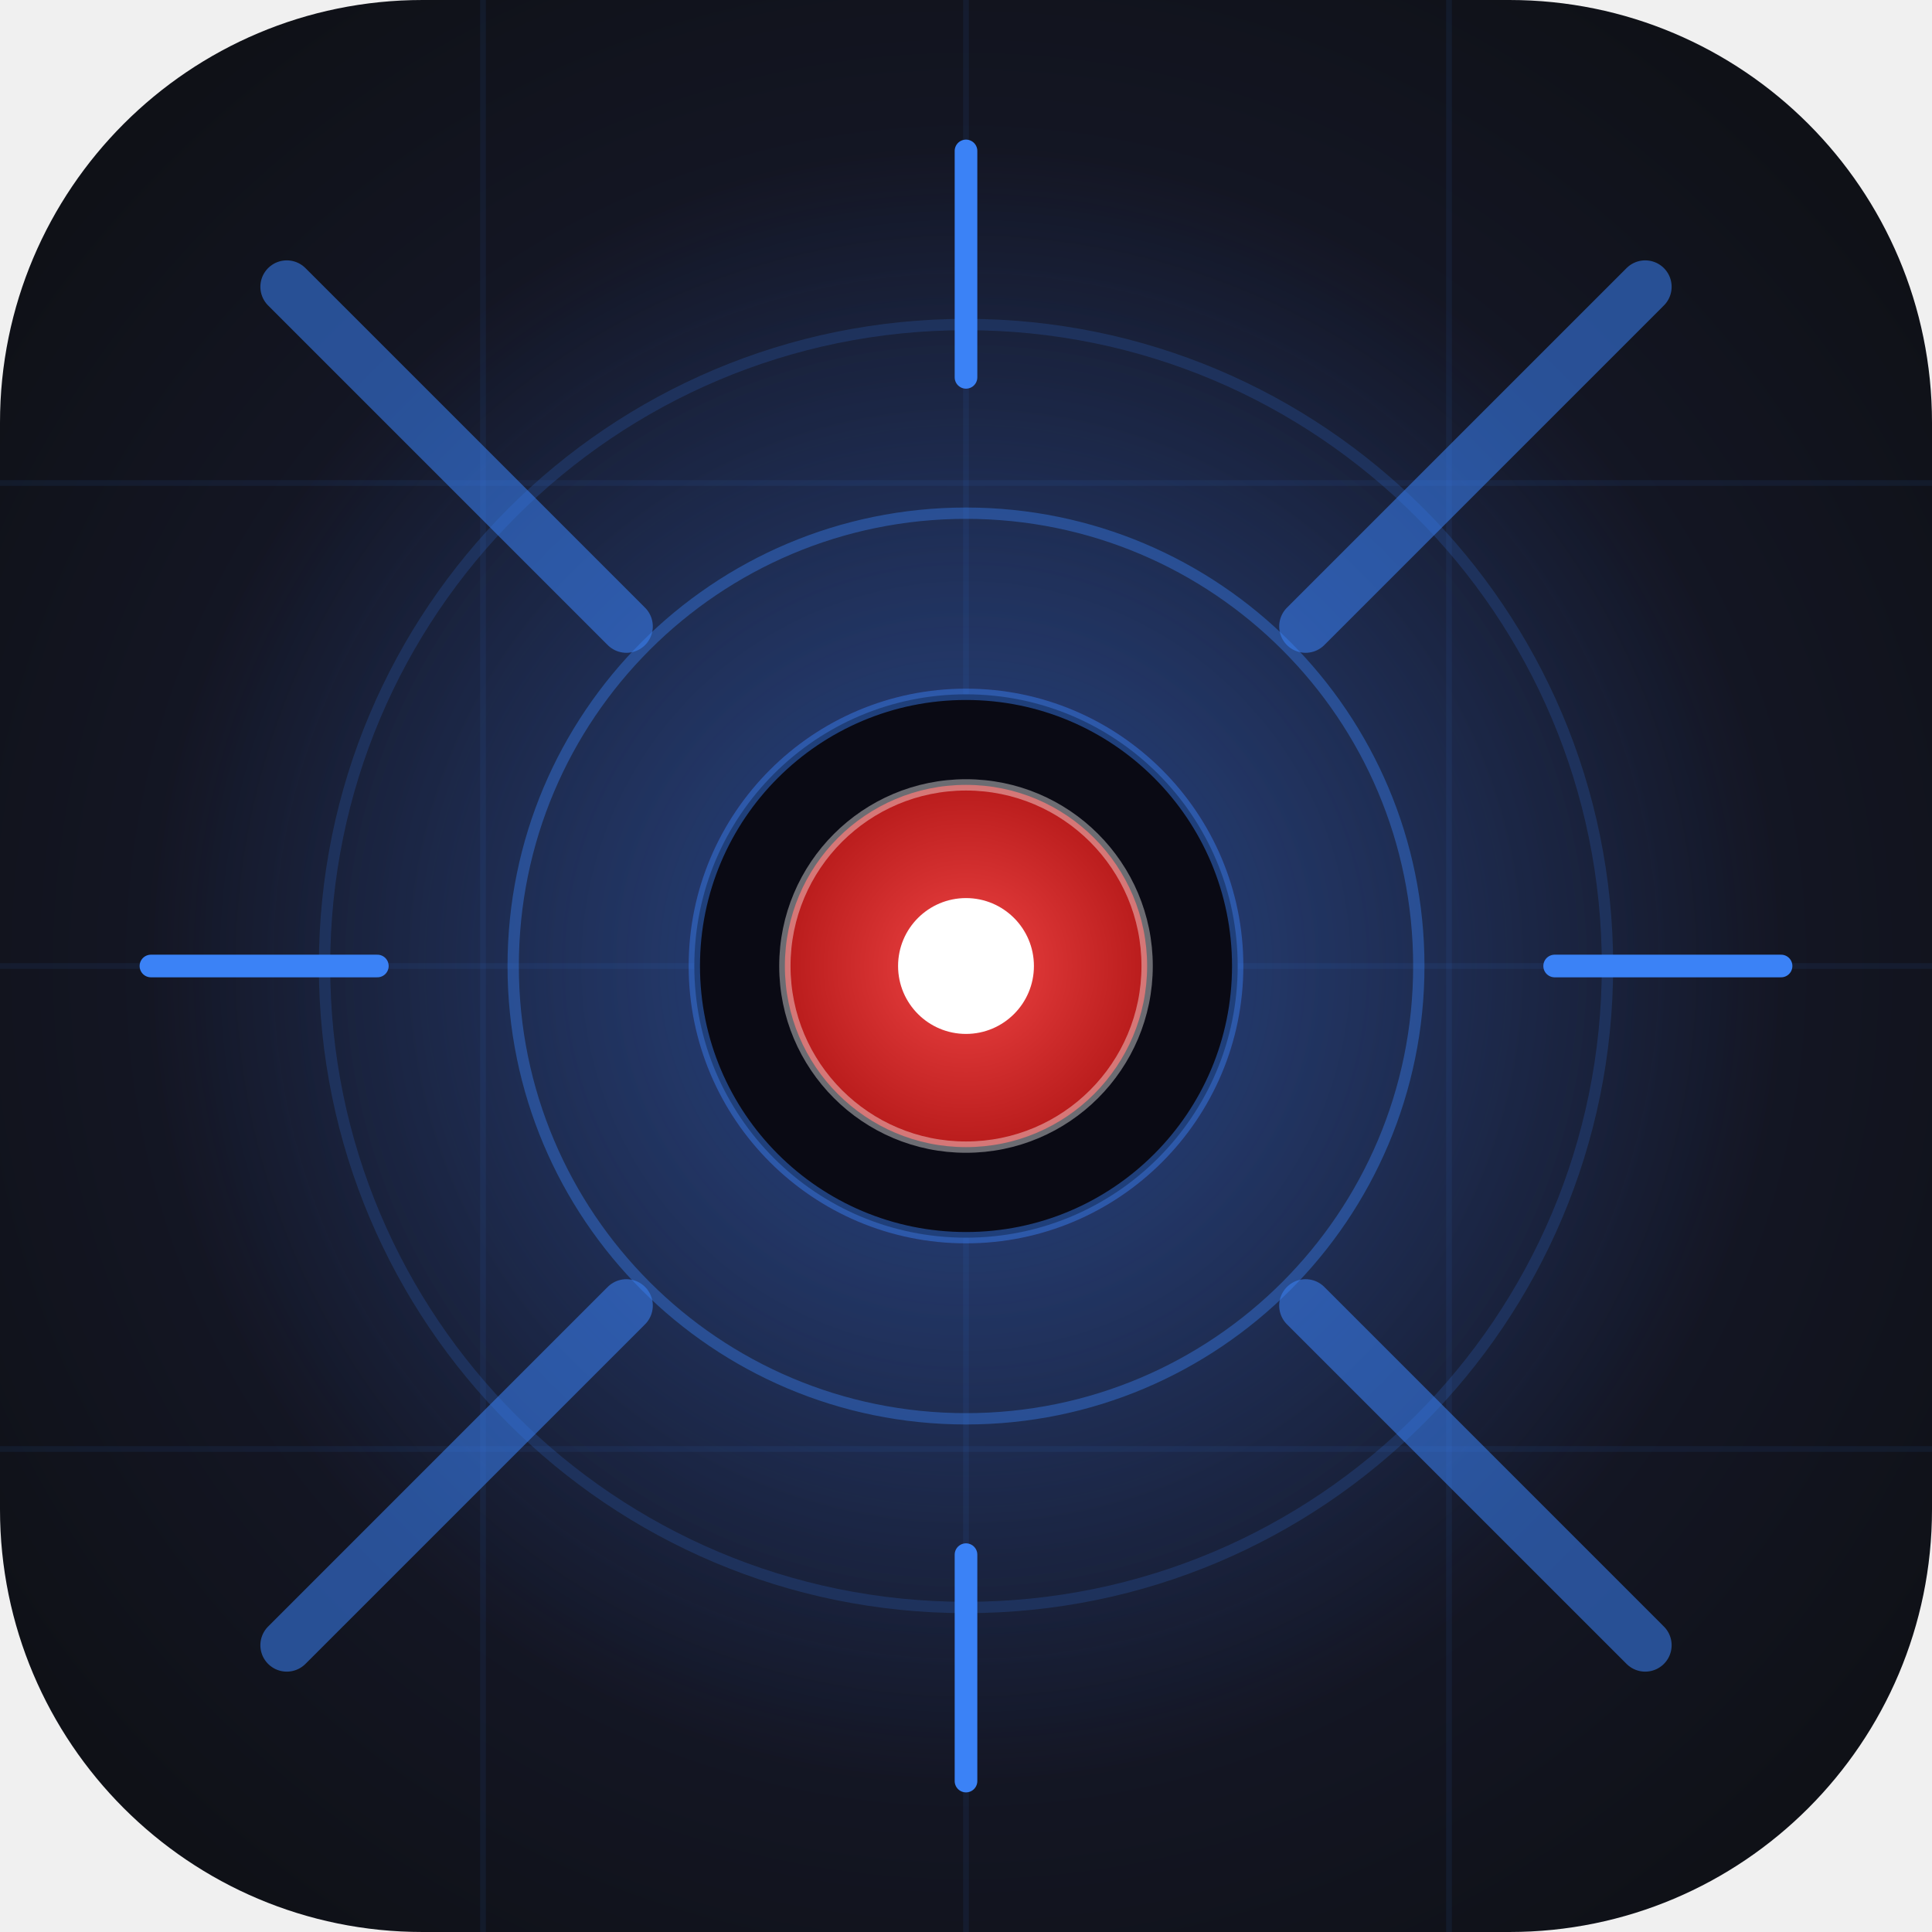
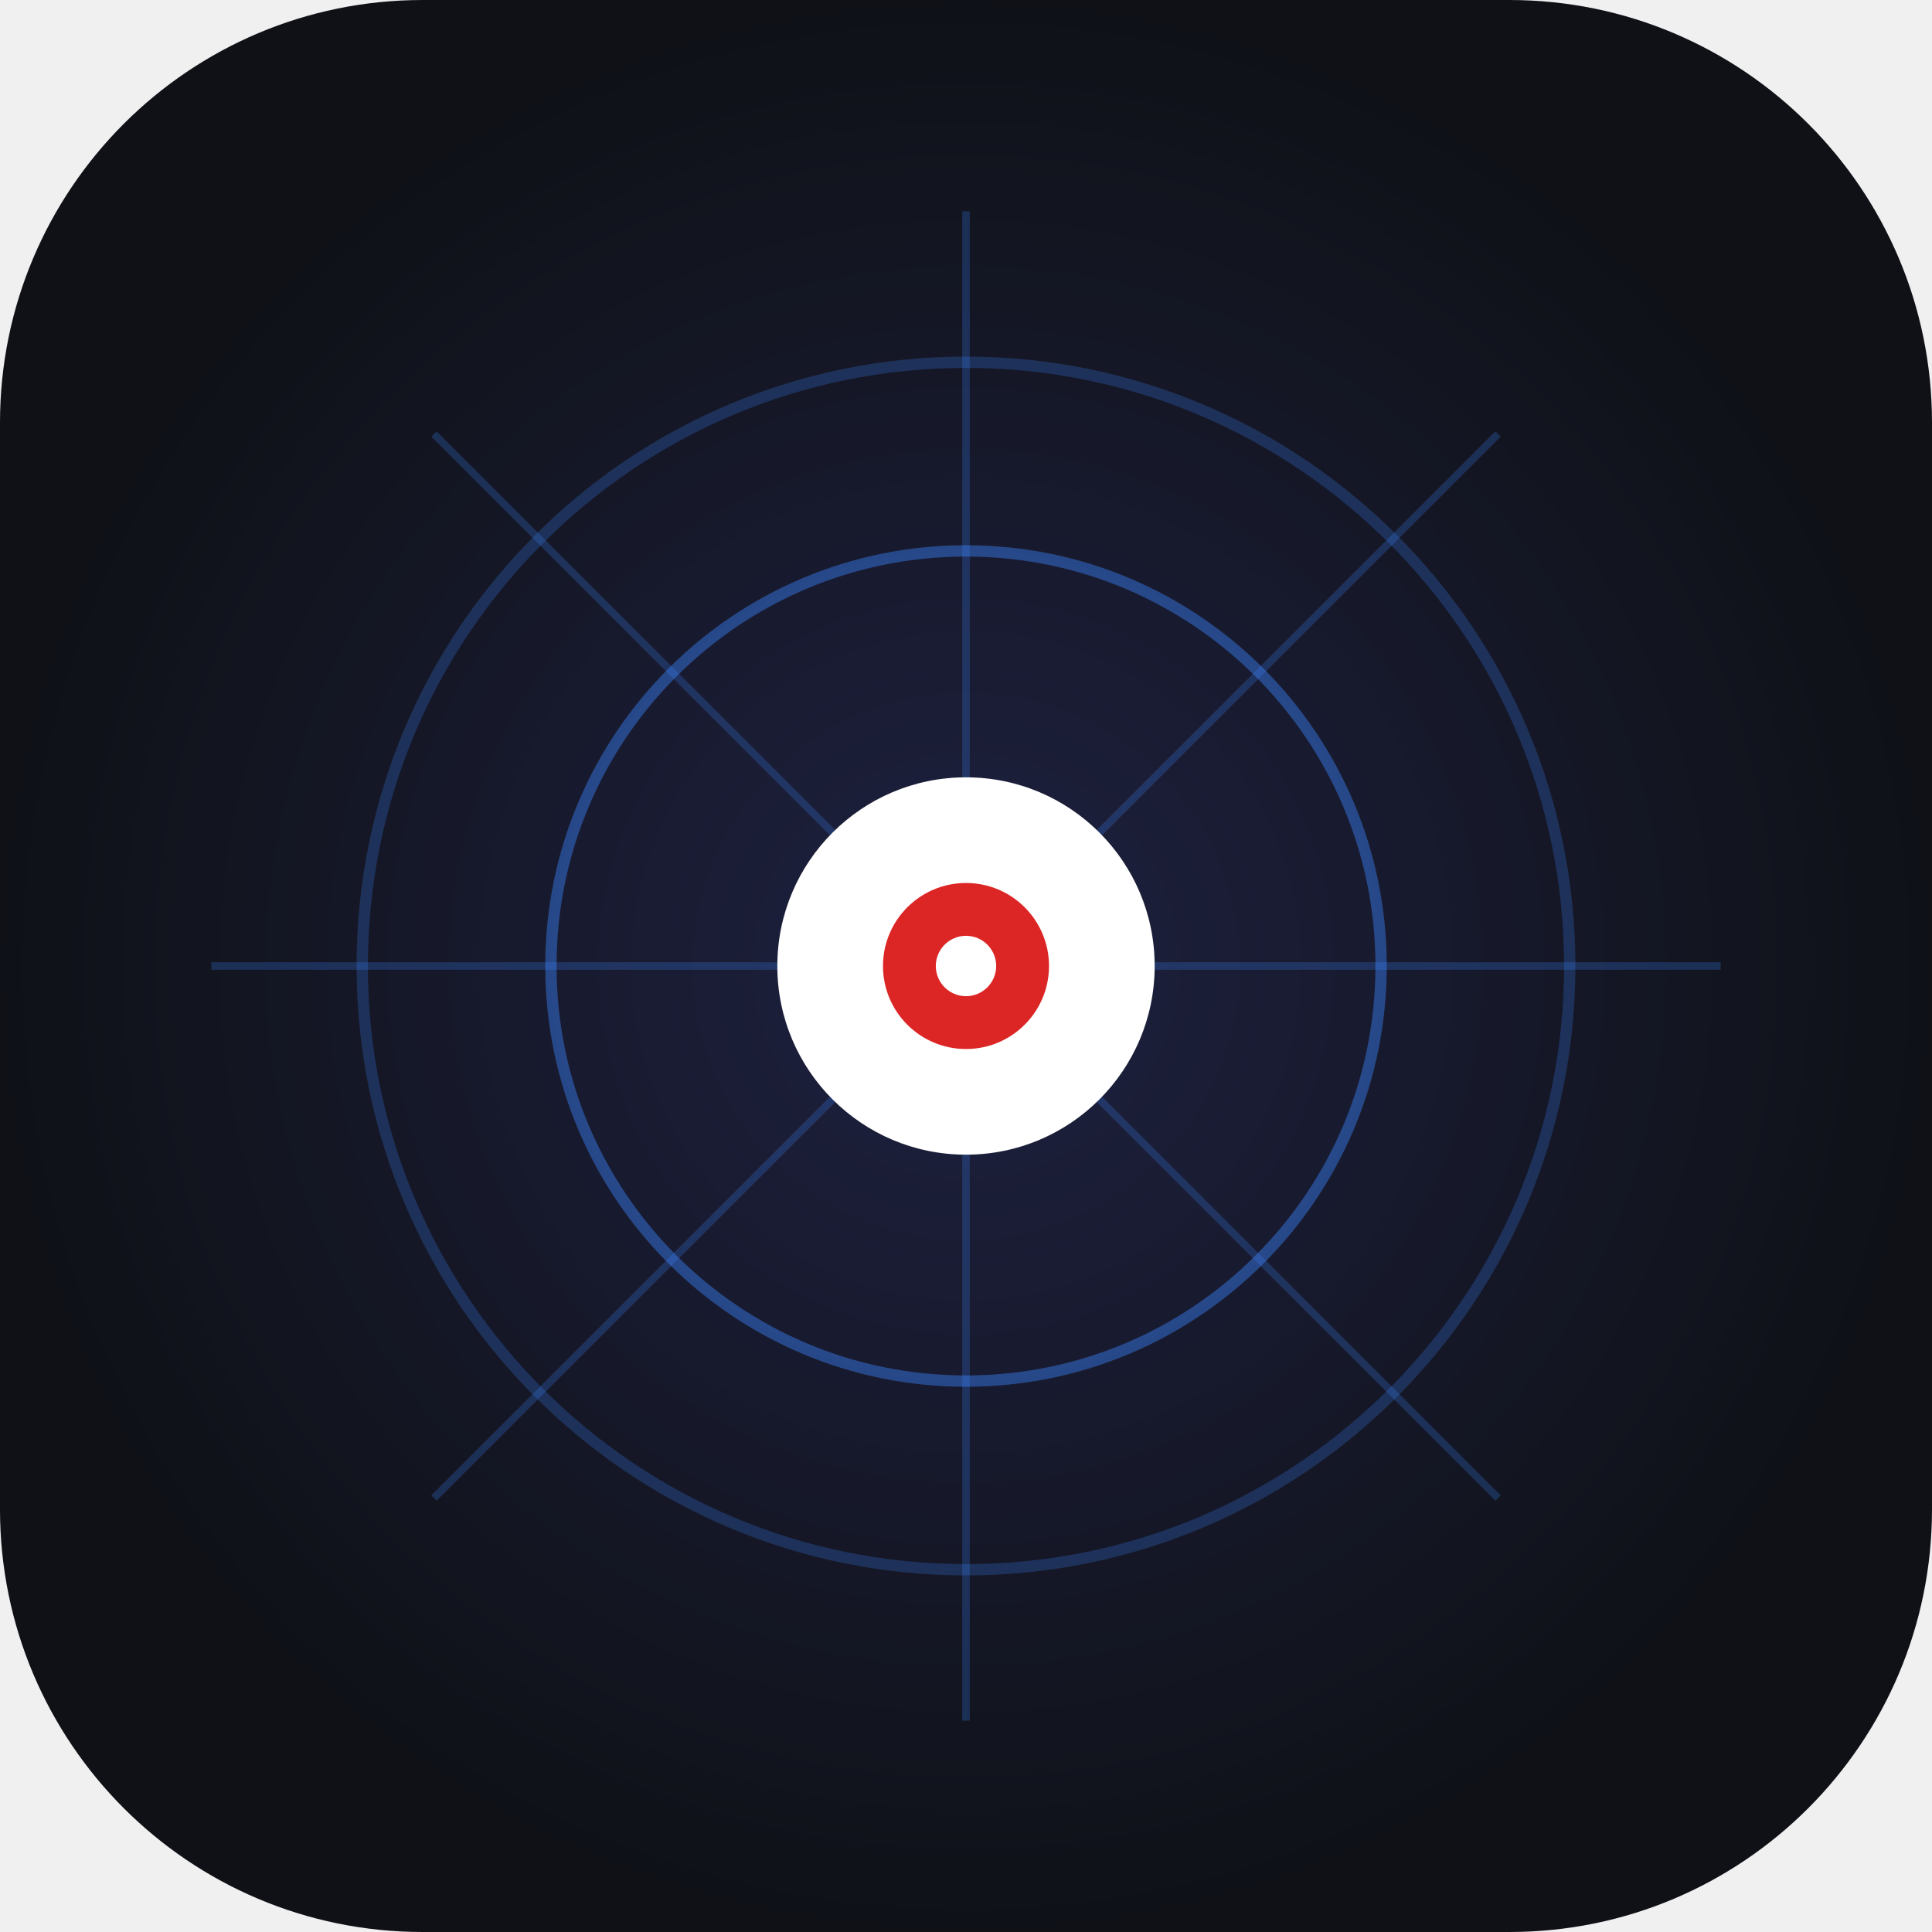
<svg xmlns="http://www.w3.org/2000/svg" viewBox="0 0 512 512">
  <defs>
-     <radialGradient id="bg" cx="50%" cy="50%" r="60%">
+     <radialGradient id="bg" cx="50%" cy="50%" r="50%">
      <stop offset="0%" stop-color="#1e2140" />
      <stop offset="100%" stop-color="#0f1117" />
    </radialGradient>
-     <radialGradient id="target" cx="50%" cy="50%" r="50%">
-       <stop offset="0%" stop-color="#ef4444" />
-       <stop offset="100%" stop-color="#b91c1c" />
-     </radialGradient>
-     <radialGradient id="glow" cx="50%" cy="50%" r="50%">
-       <stop offset="0%" stop-color="#3b82f6" stop-opacity="0.4" />
-       <stop offset="100%" stop-color="#3b82f6" stop-opacity="0" />
-     </radialGradient>
  </defs>
  <rect width="512" height="512" rx="112" fill="url(#bg)" />
-   <circle cx="256" cy="256" r="220" fill="url(#glow)" />
-   <g stroke="#3b82f6" stroke-opacity="0.08" stroke-width="1.5">
-     <line x1="128" y1="0" x2="128" y2="512" />
-     <line x1="256" y1="0" x2="256" y2="512" />
-     <line x1="384" y1="0" x2="384" y2="512" />
-     <line x1="0" y1="128" x2="512" y2="128" />
-     <line x1="0" y1="256" x2="512" y2="256" />
-     <line x1="0" y1="384" x2="512" y2="384" />
+   <g stroke="#3b82f6" stroke-opacity="0.25" stroke-width="2">
+     <line x1="56" y1="256" x2="456" y2="256" />
+     <line x1="256" y1="56" x2="256" y2="456" />
+     <line x1="115" y1="115" x2="397" y2="397" />
+     <line x1="397" y1="115" x2="115" y2="397" />
  </g>
-   <g stroke="#3b82f6" stroke-opacity="0.55" stroke-width="14" stroke-linecap="round">
-     <line x1="76" y1="76" x2="166" y2="166" />
-     <line x1="436" y1="76" x2="346" y2="166" />
-     <line x1="76" y1="436" x2="166" y2="346" />
-     <line x1="436" y1="436" x2="346" y2="346" />
-   </g>
-   <circle cx="256" cy="256" r="170" fill="none" stroke="#3b82f6" stroke-opacity="0.18" stroke-width="3" />
-   <circle cx="256" cy="256" r="120" fill="none" stroke="#3b82f6" stroke-opacity="0.4" stroke-width="3" />
-   <g stroke="#3b82f6" stroke-width="6" stroke-linecap="round">
-     <line x1="256" y1="40" x2="256" y2="100" />
-     <line x1="256" y1="412" x2="256" y2="472" />
-     <line x1="40" y1="256" x2="100" y2="256" />
-     <line x1="412" y1="256" x2="472" y2="256" />
-   </g>
-   <circle cx="256" cy="256" r="72" fill="#0a0a14" />
-   <circle cx="256" cy="256" r="72" fill="none" stroke="#3b82f6" stroke-opacity="0.45" stroke-width="3" />
-   <circle cx="256" cy="256" r="48" fill="url(#target)" />
-   <circle cx="256" cy="256" r="48" fill="none" stroke="#ffffff" stroke-opacity="0.4" stroke-width="3" />
-   <circle cx="256" cy="256" r="18" fill="#ffffff" />
+   <circle cx="256" cy="256" r="160" fill="none" stroke="#3b82f6" stroke-opacity="0.25" stroke-width="3" />
+   <circle cx="256" cy="256" r="110" fill="none" stroke="#3b82f6" stroke-opacity="0.45" stroke-width="3" />
+   <circle cx="256" cy="256" r="50" fill="#ffffff" />
+   <circle cx="256" cy="256" r="22" fill="#dc2626" />
+   <circle cx="256" cy="256" r="8" fill="#ffffff" />
</svg>
